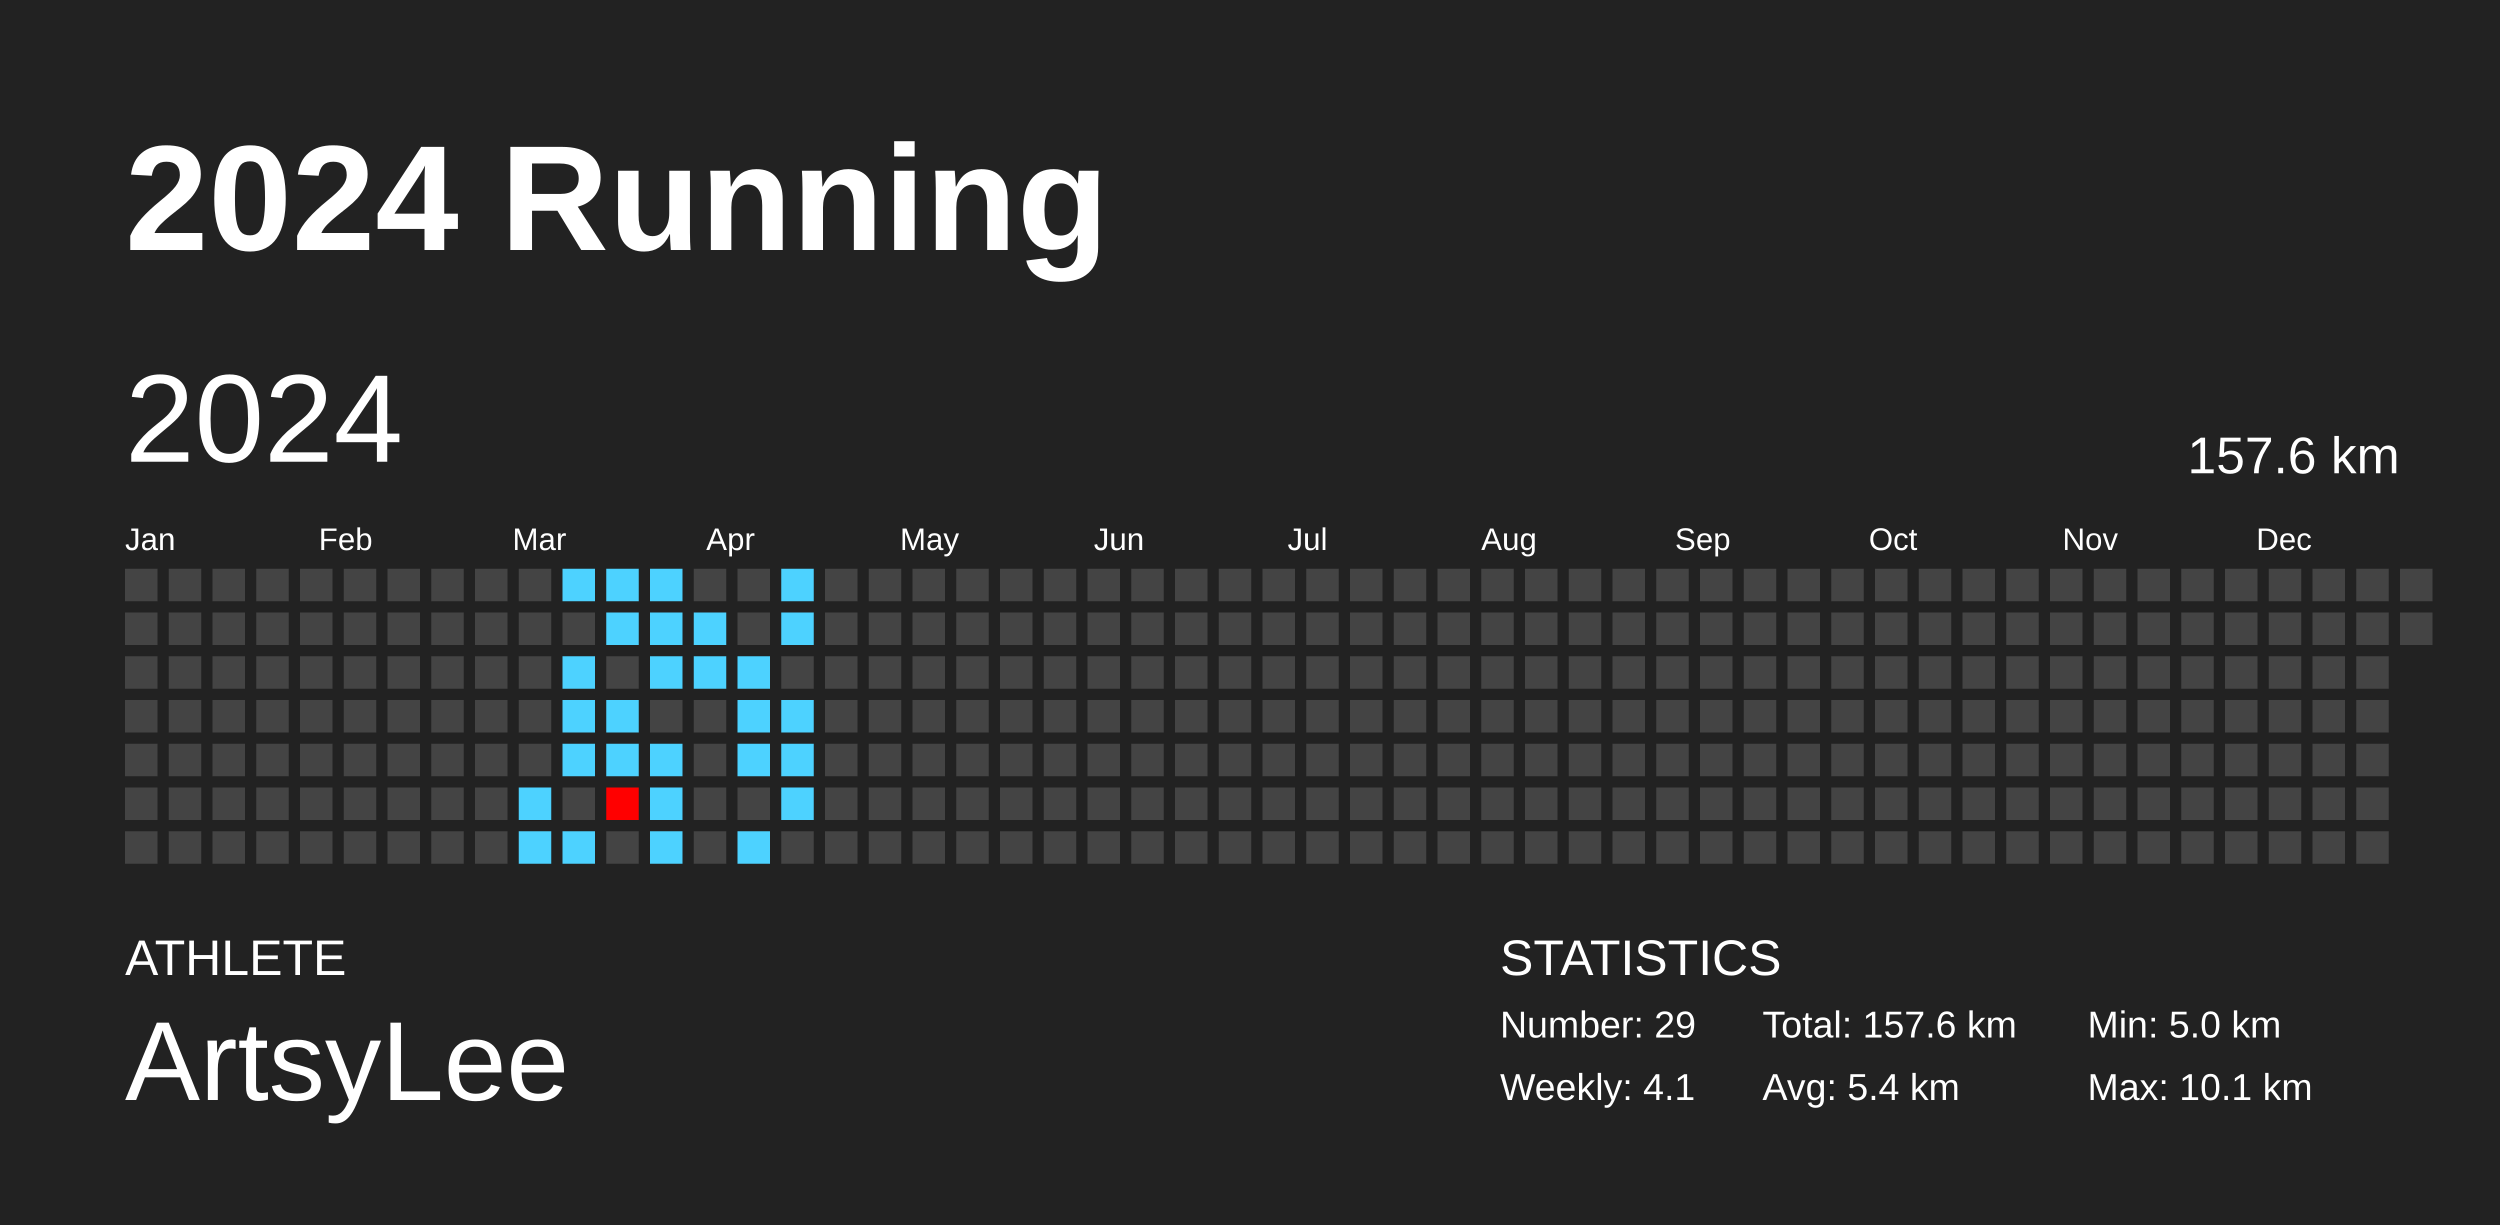
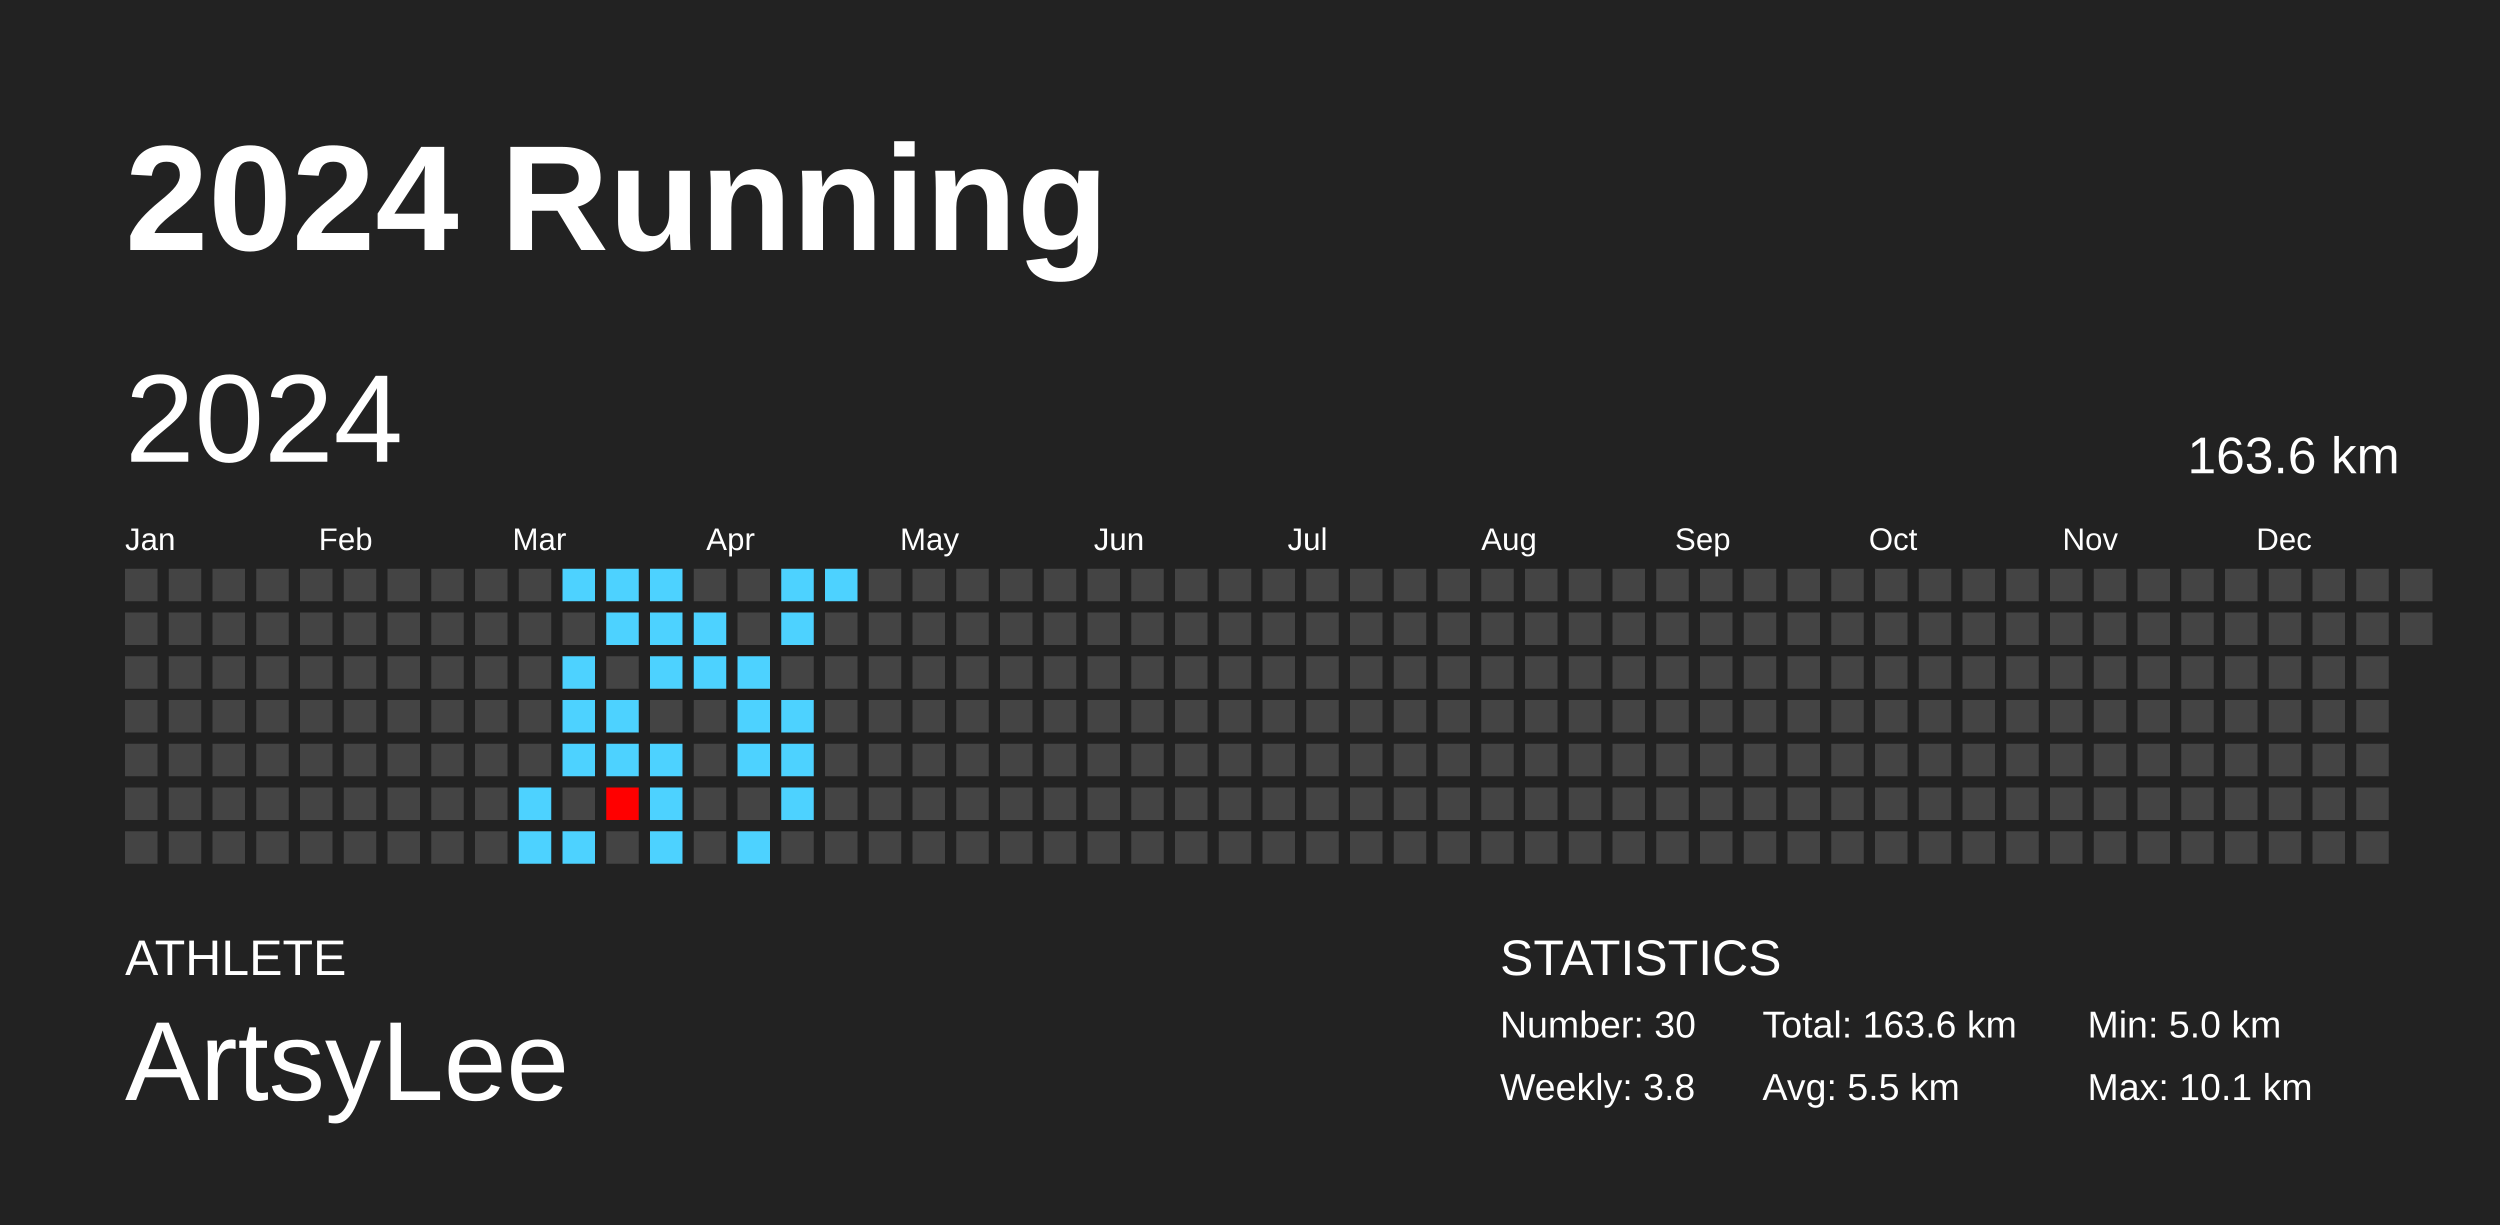
<svg xmlns="http://www.w3.org/2000/svg" baseProfile="full" height="98mm" version="1.1" viewBox="0,0,200,98" width="200mm">
  <defs />
  <rect fill="#222222" height="98" width="200" x="0" y="0" />
  <text fill="#FFFFFF" style="font-size:12px; font-family:Arial; font-weight:bold;" x="10" y="20">2024 Running</text>
  <text fill="#FFFFFF" style="font-size:4px; font-family:Arial" x="10" y="78">ATHLETE</text>
  <text fill="#FFFFFF" style="font-size:9px; font-family:Arial" x="10" y="88">ArtsyLee</text>
  <text fill="#FFFFFF" style="font-size:4px; font-family:Arial" x="120" y="78">STATISTICS</text>
-   <text fill="#FFFFFF" style="font-size:3px; font-family:Arial" x="120" y="83">Number: 29</text>
-   <text fill="#FFFFFF" style="font-size:3px; font-family:Arial" x="120" y="88">Weekly: 4.1</text>
-   <text fill="#FFFFFF" style="font-size:3px; font-family:Arial" x="141" y="83">Total: 157.6 km</text>
-   <text fill="#FFFFFF" style="font-size:3px; font-family:Arial" x="141" y="88">Avg: 5.4 km</text>
+   <text fill="#FFFFFF" style="font-size:3px; font-family:Arial" x="120" y="83">Number: 30</text>
+   <text fill="#FFFFFF" style="font-size:3px; font-family:Arial" x="120" y="88">Weekly: 3.8</text>
+   <text fill="#FFFFFF" style="font-size:3px; font-family:Arial" x="141" y="83">Total: 163.6 km</text>
+   <text fill="#FFFFFF" style="font-size:3px; font-family:Arial" x="141" y="88">Avg: 5.5 km</text>
  <text fill="#FFFFFF" style="font-size:3px; font-family:Arial" x="167" y="83">Min: 5.0 km</text>
  <text fill="#FFFFFF" style="font-size:3px; font-family:Arial" x="167" y="88">Max: 10.1 km</text>
  <text dominant-baseline="hanging" fill="#FFFFFF" style="font-size:10.0px; font-family:Arial;" x="10" y="30">2024</text>
-   <text dominant-baseline="hanging" fill="#FFFFFF" style="font-size:4.125px; font-family:Arial;" x="175" y="35">157.6 km</text>
+   <text dominant-baseline="hanging" fill="#FFFFFF" style="font-size:4.125px; font-family:Arial;" x="175" y="35">163.6 km</text>
  <text fill="#FFFFFF" style="font-size:2.5px; font-family:Arial" x="10.0" y="44">Jan</text>
  <text fill="#FFFFFF" style="font-size:2.5px; font-family:Arial" x="25.5" y="44">Feb</text>
  <text fill="#FFFFFF" style="font-size:2.5px; font-family:Arial" x="41.0" y="44">Mar</text>
  <text fill="#FFFFFF" style="font-size:2.5px; font-family:Arial" x="56.5" y="44">Apr</text>
  <text fill="#FFFFFF" style="font-size:2.5px; font-family:Arial" x="72.0" y="44">May</text>
  <text fill="#FFFFFF" style="font-size:2.5px; font-family:Arial" x="87.5" y="44">Jun</text>
  <text fill="#FFFFFF" style="font-size:2.5px; font-family:Arial" x="103.0" y="44">Jul</text>
  <text fill="#FFFFFF" style="font-size:2.5px; font-family:Arial" x="118.5" y="44">Aug</text>
  <text fill="#FFFFFF" style="font-size:2.5px; font-family:Arial" x="134.0" y="44">Sep</text>
  <text fill="#FFFFFF" style="font-size:2.5px; font-family:Arial" x="149.5" y="44">Oct</text>
  <text fill="#FFFFFF" style="font-size:2.5px; font-family:Arial" x="165.0" y="44">Nov</text>
  <text fill="#FFFFFF" style="font-size:2.5px; font-family:Arial" x="180.5" y="44">Dec</text>
  <rect fill="#444444" height="2.6" width="2.6" x="10.0" y="45.5" />
  <rect fill="#444444" height="2.6" width="2.6" x="10.0" y="49.0" />
  <rect fill="#444444" height="2.6" width="2.6" x="10.0" y="52.5" />
  <rect fill="#444444" height="2.6" width="2.6" x="10.0" y="56.0" />
  <rect fill="#444444" height="2.6" width="2.6" x="10.0" y="59.5" />
  <rect fill="#444444" height="2.6" width="2.6" x="10.0" y="63.0" />
  <rect fill="#444444" height="2.6" width="2.6" x="10.0" y="66.5" />
  <rect fill="#444444" height="2.6" width="2.6" x="13.5" y="45.5" />
  <rect fill="#444444" height="2.6" width="2.6" x="13.5" y="49.0" />
  <rect fill="#444444" height="2.6" width="2.6" x="13.5" y="52.5" />
  <rect fill="#444444" height="2.6" width="2.6" x="13.5" y="56.0" />
  <rect fill="#444444" height="2.6" width="2.6" x="13.5" y="59.5" />
  <rect fill="#444444" height="2.6" width="2.6" x="13.5" y="63.0" />
  <rect fill="#444444" height="2.6" width="2.6" x="13.5" y="66.5" />
  <rect fill="#444444" height="2.6" width="2.6" x="17.0" y="45.5" />
  <rect fill="#444444" height="2.6" width="2.6" x="17.0" y="49.0" />
  <rect fill="#444444" height="2.6" width="2.6" x="17.0" y="52.5" />
  <rect fill="#444444" height="2.6" width="2.6" x="17.0" y="56.0" />
  <rect fill="#444444" height="2.6" width="2.6" x="17.0" y="59.5" />
  <rect fill="#444444" height="2.6" width="2.6" x="17.0" y="63.0" />
  <rect fill="#444444" height="2.6" width="2.6" x="17.0" y="66.5" />
  <rect fill="#444444" height="2.6" width="2.6" x="20.5" y="45.5" />
  <rect fill="#444444" height="2.6" width="2.6" x="20.5" y="49.0" />
  <rect fill="#444444" height="2.6" width="2.6" x="20.5" y="52.5" />
  <rect fill="#444444" height="2.6" width="2.6" x="20.5" y="56.0" />
  <rect fill="#444444" height="2.6" width="2.6" x="20.5" y="59.5" />
  <rect fill="#444444" height="2.6" width="2.6" x="20.5" y="63.0" />
  <rect fill="#444444" height="2.6" width="2.6" x="20.5" y="66.5" />
  <rect fill="#444444" height="2.6" width="2.6" x="24.0" y="45.5" />
  <rect fill="#444444" height="2.6" width="2.6" x="24.0" y="49.0" />
  <rect fill="#444444" height="2.6" width="2.6" x="24.0" y="52.5" />
  <rect fill="#444444" height="2.6" width="2.6" x="24.0" y="56.0" />
  <rect fill="#444444" height="2.6" width="2.6" x="24.0" y="59.5" />
  <rect fill="#444444" height="2.6" width="2.6" x="24.0" y="63.0" />
  <rect fill="#444444" height="2.6" width="2.6" x="24.0" y="66.5" />
  <rect fill="#444444" height="2.6" width="2.6" x="27.5" y="45.5" />
  <rect fill="#444444" height="2.6" width="2.6" x="27.5" y="49.0" />
  <rect fill="#444444" height="2.6" width="2.6" x="27.5" y="52.5" />
  <rect fill="#444444" height="2.6" width="2.6" x="27.5" y="56.0" />
  <rect fill="#444444" height="2.6" width="2.6" x="27.5" y="59.5" />
  <rect fill="#444444" height="2.6" width="2.6" x="27.5" y="63.0" />
  <rect fill="#444444" height="2.6" width="2.6" x="27.5" y="66.5" />
  <rect fill="#444444" height="2.6" width="2.6" x="31.0" y="45.5" />
  <rect fill="#444444" height="2.6" width="2.6" x="31.0" y="49.0" />
  <rect fill="#444444" height="2.6" width="2.6" x="31.0" y="52.5" />
  <rect fill="#444444" height="2.6" width="2.6" x="31.0" y="56.0" />
  <rect fill="#444444" height="2.6" width="2.6" x="31.0" y="59.5" />
  <rect fill="#444444" height="2.6" width="2.6" x="31.0" y="63.0" />
  <rect fill="#444444" height="2.6" width="2.6" x="31.0" y="66.5" />
  <rect fill="#444444" height="2.6" width="2.6" x="34.5" y="45.5" />
  <rect fill="#444444" height="2.6" width="2.6" x="34.5" y="49.0" />
  <rect fill="#444444" height="2.6" width="2.6" x="34.5" y="52.5" />
  <rect fill="#444444" height="2.6" width="2.6" x="34.5" y="56.0" />
  <rect fill="#444444" height="2.6" width="2.6" x="34.5" y="59.5" />
  <rect fill="#444444" height="2.6" width="2.6" x="34.5" y="63.0" />
  <rect fill="#444444" height="2.6" width="2.6" x="34.5" y="66.5" />
  <rect fill="#444444" height="2.6" width="2.6" x="38.0" y="45.5" />
  <rect fill="#444444" height="2.6" width="2.6" x="38.0" y="49.0" />
  <rect fill="#444444" height="2.6" width="2.6" x="38.0" y="52.5" />
  <rect fill="#444444" height="2.6" width="2.6" x="38.0" y="56.0" />
  <rect fill="#444444" height="2.6" width="2.6" x="38.0" y="59.5" />
  <rect fill="#444444" height="2.6" width="2.6" x="38.0" y="63.0" />
  <rect fill="#444444" height="2.6" width="2.6" x="38.0" y="66.5" />
  <rect fill="#444444" height="2.6" width="2.6" x="41.5" y="45.5" />
  <rect fill="#444444" height="2.6" width="2.6" x="41.5" y="49.0" />
  <rect fill="#444444" height="2.6" width="2.6" x="41.5" y="52.5" />
  <rect fill="#444444" height="2.6" width="2.6" x="41.5" y="56.0" />
  <rect fill="#444444" height="2.6" width="2.6" x="41.5" y="59.5" />
  <rect fill="#4dd2ff" height="2.6" width="2.6" x="41.5" y="63.0" />
  <rect fill="#4dd2ff" height="2.6" width="2.6" x="41.5" y="66.5" />
  <rect fill="#4dd2ff" height="2.6" width="2.6" x="45.0" y="45.5" />
  <rect fill="#444444" height="2.6" width="2.6" x="45.0" y="49.0" />
  <rect fill="#4dd2ff" height="2.6" width="2.6" x="45.0" y="52.5" />
  <rect fill="#4dd2ff" height="2.6" width="2.6" x="45.0" y="56.0" />
  <rect fill="#4dd2ff" height="2.6" width="2.6" x="45.0" y="59.5" />
  <rect fill="#444444" height="2.6" width="2.6" x="45.0" y="63.0" />
  <rect fill="#4dd2ff" height="2.6" width="2.6" x="45.0" y="66.5" />
  <rect fill="#4dd2ff" height="2.6" width="2.6" x="48.5" y="45.5" />
  <rect fill="#4dd2ff" height="2.6" width="2.6" x="48.5" y="49.0" />
  <rect fill="#444444" height="2.6" width="2.6" x="48.5" y="52.5" />
  <rect fill="#4dd2ff" height="2.6" width="2.6" x="48.5" y="56.0" />
  <rect fill="#4dd2ff" height="2.6" width="2.6" x="48.5" y="59.5" />
  <rect fill="#ff0000" height="2.6" width="2.6" x="48.5" y="63.0" />
  <rect fill="#444444" height="2.6" width="2.6" x="48.5" y="66.5" />
  <rect fill="#4dd2ff" height="2.6" width="2.6" x="52.0" y="45.5" />
  <rect fill="#4dd2ff" height="2.6" width="2.6" x="52.0" y="49.0" />
  <rect fill="#4dd2ff" height="2.6" width="2.6" x="52.0" y="52.5" />
  <rect fill="#444444" height="2.6" width="2.6" x="52.0" y="56.0" />
  <rect fill="#4dd2ff" height="2.6" width="2.6" x="52.0" y="59.5" />
  <rect fill="#4dd2ff" height="2.6" width="2.6" x="52.0" y="63.0" />
  <rect fill="#4dd2ff" height="2.6" width="2.6" x="52.0" y="66.5" />
  <rect fill="#444444" height="2.6" width="2.6" x="55.5" y="45.5" />
  <rect fill="#4dd2ff" height="2.6" width="2.6" x="55.5" y="49.0" />
  <rect fill="#4dd2ff" height="2.6" width="2.6" x="55.5" y="52.5" />
  <rect fill="#444444" height="2.6" width="2.6" x="55.5" y="56.0" />
  <rect fill="#444444" height="2.6" width="2.6" x="55.5" y="59.5" />
  <rect fill="#444444" height="2.6" width="2.6" x="55.5" y="63.0" />
  <rect fill="#444444" height="2.6" width="2.6" x="55.5" y="66.5" />
  <rect fill="#444444" height="2.6" width="2.6" x="59.0" y="45.5" />
  <rect fill="#444444" height="2.6" width="2.6" x="59.0" y="49.0" />
  <rect fill="#4dd2ff" height="2.6" width="2.6" x="59.0" y="52.5" />
  <rect fill="#4dd2ff" height="2.6" width="2.6" x="59.0" y="56.0" />
  <rect fill="#4dd2ff" height="2.6" width="2.6" x="59.0" y="59.5" />
  <rect fill="#444444" height="2.6" width="2.6" x="59.0" y="63.0" />
  <rect fill="#4dd2ff" height="2.6" width="2.6" x="59.0" y="66.5" />
  <rect fill="#4dd2ff" height="2.6" width="2.6" x="62.5" y="45.5" />
  <rect fill="#4dd2ff" height="2.6" width="2.6" x="62.5" y="49.0" />
  <rect fill="#444444" height="2.6" width="2.6" x="62.5" y="52.5" />
  <rect fill="#4dd2ff" height="2.6" width="2.6" x="62.5" y="56.0" />
  <rect fill="#4dd2ff" height="2.6" width="2.6" x="62.5" y="59.5" />
  <rect fill="#4dd2ff" height="2.6" width="2.6" x="62.5" y="63.0" />
  <rect fill="#444444" height="2.6" width="2.6" x="62.5" y="66.5" />
-   <rect fill="#444444" height="2.6" width="2.6" x="66.0" y="45.5" />
+   <rect fill="#4dd2ff" height="2.6" width="2.6" x="66.0" y="45.5" />
  <rect fill="#444444" height="2.6" width="2.6" x="66.0" y="49.0" />
  <rect fill="#444444" height="2.6" width="2.6" x="66.0" y="52.5" />
  <rect fill="#444444" height="2.6" width="2.6" x="66.0" y="56.0" />
  <rect fill="#444444" height="2.6" width="2.6" x="66.0" y="59.5" />
  <rect fill="#444444" height="2.6" width="2.6" x="66.0" y="63.0" />
  <rect fill="#444444" height="2.6" width="2.6" x="66.0" y="66.5" />
  <rect fill="#444444" height="2.6" width="2.6" x="69.5" y="45.5" />
  <rect fill="#444444" height="2.6" width="2.6" x="69.5" y="49.0" />
  <rect fill="#444444" height="2.6" width="2.6" x="69.5" y="52.5" />
  <rect fill="#444444" height="2.6" width="2.6" x="69.5" y="56.0" />
  <rect fill="#444444" height="2.6" width="2.6" x="69.5" y="59.5" />
  <rect fill="#444444" height="2.6" width="2.6" x="69.5" y="63.0" />
  <rect fill="#444444" height="2.6" width="2.6" x="69.5" y="66.5" />
  <rect fill="#444444" height="2.6" width="2.6" x="73.0" y="45.5" />
  <rect fill="#444444" height="2.6" width="2.6" x="73.0" y="49.0" />
  <rect fill="#444444" height="2.6" width="2.6" x="73.0" y="52.5" />
  <rect fill="#444444" height="2.6" width="2.6" x="73.0" y="56.0" />
  <rect fill="#444444" height="2.6" width="2.6" x="73.0" y="59.5" />
  <rect fill="#444444" height="2.6" width="2.6" x="73.0" y="63.0" />
  <rect fill="#444444" height="2.6" width="2.6" x="73.0" y="66.5" />
  <rect fill="#444444" height="2.6" width="2.6" x="76.5" y="45.5" />
  <rect fill="#444444" height="2.6" width="2.6" x="76.5" y="49.0" />
  <rect fill="#444444" height="2.6" width="2.6" x="76.5" y="52.5" />
  <rect fill="#444444" height="2.6" width="2.6" x="76.5" y="56.0" />
  <rect fill="#444444" height="2.6" width="2.6" x="76.5" y="59.5" />
  <rect fill="#444444" height="2.6" width="2.6" x="76.5" y="63.0" />
  <rect fill="#444444" height="2.6" width="2.6" x="76.5" y="66.5" />
  <rect fill="#444444" height="2.6" width="2.6" x="80.0" y="45.5" />
  <rect fill="#444444" height="2.6" width="2.6" x="80.0" y="49.0" />
  <rect fill="#444444" height="2.6" width="2.6" x="80.0" y="52.5" />
  <rect fill="#444444" height="2.6" width="2.6" x="80.0" y="56.0" />
  <rect fill="#444444" height="2.6" width="2.6" x="80.0" y="59.5" />
  <rect fill="#444444" height="2.6" width="2.6" x="80.0" y="63.0" />
  <rect fill="#444444" height="2.6" width="2.6" x="80.0" y="66.5" />
  <rect fill="#444444" height="2.6" width="2.6" x="83.5" y="45.5" />
  <rect fill="#444444" height="2.6" width="2.6" x="83.5" y="49.0" />
  <rect fill="#444444" height="2.6" width="2.6" x="83.5" y="52.5" />
  <rect fill="#444444" height="2.6" width="2.6" x="83.5" y="56.0" />
  <rect fill="#444444" height="2.6" width="2.6" x="83.5" y="59.5" />
  <rect fill="#444444" height="2.6" width="2.6" x="83.5" y="63.0" />
  <rect fill="#444444" height="2.6" width="2.6" x="83.5" y="66.5" />
  <rect fill="#444444" height="2.6" width="2.6" x="87.0" y="45.5" />
  <rect fill="#444444" height="2.6" width="2.6" x="87.0" y="49.0" />
  <rect fill="#444444" height="2.6" width="2.6" x="87.0" y="52.5" />
  <rect fill="#444444" height="2.6" width="2.6" x="87.0" y="56.0" />
  <rect fill="#444444" height="2.6" width="2.6" x="87.0" y="59.5" />
  <rect fill="#444444" height="2.6" width="2.6" x="87.0" y="63.0" />
  <rect fill="#444444" height="2.6" width="2.6" x="87.0" y="66.5" />
  <rect fill="#444444" height="2.6" width="2.6" x="90.5" y="45.5" />
  <rect fill="#444444" height="2.6" width="2.6" x="90.5" y="49.0" />
  <rect fill="#444444" height="2.6" width="2.6" x="90.5" y="52.5" />
  <rect fill="#444444" height="2.6" width="2.6" x="90.5" y="56.0" />
  <rect fill="#444444" height="2.6" width="2.6" x="90.5" y="59.5" />
  <rect fill="#444444" height="2.6" width="2.6" x="90.5" y="63.0" />
  <rect fill="#444444" height="2.6" width="2.6" x="90.5" y="66.5" />
  <rect fill="#444444" height="2.6" width="2.6" x="94.0" y="45.5" />
  <rect fill="#444444" height="2.6" width="2.6" x="94.0" y="49.0" />
  <rect fill="#444444" height="2.6" width="2.6" x="94.0" y="52.5" />
  <rect fill="#444444" height="2.6" width="2.6" x="94.0" y="56.0" />
  <rect fill="#444444" height="2.6" width="2.6" x="94.0" y="59.5" />
  <rect fill="#444444" height="2.6" width="2.6" x="94.0" y="63.0" />
  <rect fill="#444444" height="2.6" width="2.6" x="94.0" y="66.5" />
  <rect fill="#444444" height="2.6" width="2.6" x="97.5" y="45.5" />
  <rect fill="#444444" height="2.6" width="2.6" x="97.5" y="49.0" />
  <rect fill="#444444" height="2.6" width="2.6" x="97.5" y="52.5" />
  <rect fill="#444444" height="2.6" width="2.6" x="97.5" y="56.0" />
  <rect fill="#444444" height="2.6" width="2.6" x="97.5" y="59.5" />
  <rect fill="#444444" height="2.6" width="2.6" x="97.5" y="63.0" />
  <rect fill="#444444" height="2.6" width="2.6" x="97.5" y="66.5" />
  <rect fill="#444444" height="2.6" width="2.6" x="101.0" y="45.5" />
  <rect fill="#444444" height="2.6" width="2.6" x="101.0" y="49.0" />
  <rect fill="#444444" height="2.6" width="2.6" x="101.0" y="52.5" />
  <rect fill="#444444" height="2.6" width="2.6" x="101.0" y="56.0" />
  <rect fill="#444444" height="2.6" width="2.6" x="101.0" y="59.5" />
  <rect fill="#444444" height="2.6" width="2.6" x="101.0" y="63.0" />
  <rect fill="#444444" height="2.6" width="2.6" x="101.0" y="66.5" />
  <rect fill="#444444" height="2.6" width="2.6" x="104.5" y="45.5" />
  <rect fill="#444444" height="2.6" width="2.6" x="104.5" y="49.0" />
  <rect fill="#444444" height="2.6" width="2.6" x="104.5" y="52.5" />
  <rect fill="#444444" height="2.6" width="2.6" x="104.5" y="56.0" />
  <rect fill="#444444" height="2.6" width="2.6" x="104.5" y="59.5" />
  <rect fill="#444444" height="2.6" width="2.6" x="104.5" y="63.0" />
  <rect fill="#444444" height="2.6" width="2.6" x="104.5" y="66.5" />
  <rect fill="#444444" height="2.6" width="2.6" x="108.0" y="45.5" />
  <rect fill="#444444" height="2.6" width="2.6" x="108.0" y="49.0" />
  <rect fill="#444444" height="2.6" width="2.6" x="108.0" y="52.5" />
  <rect fill="#444444" height="2.6" width="2.6" x="108.0" y="56.0" />
  <rect fill="#444444" height="2.6" width="2.6" x="108.0" y="59.5" />
  <rect fill="#444444" height="2.6" width="2.6" x="108.0" y="63.0" />
  <rect fill="#444444" height="2.6" width="2.6" x="108.0" y="66.5" />
  <rect fill="#444444" height="2.6" width="2.6" x="111.5" y="45.5" />
  <rect fill="#444444" height="2.6" width="2.6" x="111.5" y="49.0" />
  <rect fill="#444444" height="2.6" width="2.6" x="111.5" y="52.5" />
  <rect fill="#444444" height="2.6" width="2.6" x="111.5" y="56.0" />
  <rect fill="#444444" height="2.6" width="2.6" x="111.5" y="59.5" />
  <rect fill="#444444" height="2.6" width="2.6" x="111.5" y="63.0" />
  <rect fill="#444444" height="2.6" width="2.6" x="111.5" y="66.5" />
  <rect fill="#444444" height="2.6" width="2.6" x="115.0" y="45.5" />
  <rect fill="#444444" height="2.6" width="2.6" x="115.0" y="49.0" />
  <rect fill="#444444" height="2.6" width="2.6" x="115.0" y="52.5" />
  <rect fill="#444444" height="2.6" width="2.6" x="115.0" y="56.0" />
  <rect fill="#444444" height="2.6" width="2.6" x="115.0" y="59.5" />
  <rect fill="#444444" height="2.6" width="2.6" x="115.0" y="63.0" />
  <rect fill="#444444" height="2.6" width="2.6" x="115.0" y="66.5" />
  <rect fill="#444444" height="2.6" width="2.6" x="118.5" y="45.5" />
  <rect fill="#444444" height="2.6" width="2.6" x="118.5" y="49.0" />
  <rect fill="#444444" height="2.6" width="2.6" x="118.5" y="52.5" />
  <rect fill="#444444" height="2.6" width="2.6" x="118.5" y="56.0" />
  <rect fill="#444444" height="2.6" width="2.6" x="118.5" y="59.5" />
  <rect fill="#444444" height="2.6" width="2.6" x="118.5" y="63.0" />
  <rect fill="#444444" height="2.6" width="2.6" x="118.5" y="66.5" />
  <rect fill="#444444" height="2.6" width="2.6" x="122.0" y="45.5" />
  <rect fill="#444444" height="2.6" width="2.6" x="122.0" y="49.0" />
  <rect fill="#444444" height="2.6" width="2.6" x="122.0" y="52.5" />
  <rect fill="#444444" height="2.6" width="2.6" x="122.0" y="56.0" />
  <rect fill="#444444" height="2.6" width="2.6" x="122.0" y="59.5" />
  <rect fill="#444444" height="2.6" width="2.6" x="122.0" y="63.0" />
  <rect fill="#444444" height="2.6" width="2.6" x="122.0" y="66.5" />
  <rect fill="#444444" height="2.6" width="2.6" x="125.5" y="45.5" />
  <rect fill="#444444" height="2.6" width="2.6" x="125.5" y="49.0" />
  <rect fill="#444444" height="2.6" width="2.6" x="125.5" y="52.5" />
  <rect fill="#444444" height="2.6" width="2.6" x="125.5" y="56.0" />
  <rect fill="#444444" height="2.6" width="2.6" x="125.5" y="59.5" />
  <rect fill="#444444" height="2.6" width="2.6" x="125.5" y="63.0" />
  <rect fill="#444444" height="2.6" width="2.6" x="125.5" y="66.5" />
  <rect fill="#444444" height="2.6" width="2.6" x="129.0" y="45.5" />
  <rect fill="#444444" height="2.6" width="2.6" x="129.0" y="49.0" />
  <rect fill="#444444" height="2.6" width="2.6" x="129.0" y="52.5" />
  <rect fill="#444444" height="2.6" width="2.6" x="129.0" y="56.0" />
  <rect fill="#444444" height="2.6" width="2.6" x="129.0" y="59.5" />
  <rect fill="#444444" height="2.6" width="2.6" x="129.0" y="63.0" />
  <rect fill="#444444" height="2.6" width="2.6" x="129.0" y="66.5" />
  <rect fill="#444444" height="2.6" width="2.6" x="132.5" y="45.5" />
  <rect fill="#444444" height="2.6" width="2.6" x="132.5" y="49.0" />
  <rect fill="#444444" height="2.6" width="2.6" x="132.5" y="52.5" />
  <rect fill="#444444" height="2.6" width="2.6" x="132.5" y="56.0" />
  <rect fill="#444444" height="2.6" width="2.6" x="132.5" y="59.5" />
  <rect fill="#444444" height="2.6" width="2.6" x="132.5" y="63.0" />
  <rect fill="#444444" height="2.6" width="2.6" x="132.5" y="66.5" />
  <rect fill="#444444" height="2.6" width="2.6" x="136.0" y="45.5" />
  <rect fill="#444444" height="2.6" width="2.6" x="136.0" y="49.0" />
  <rect fill="#444444" height="2.6" width="2.6" x="136.0" y="52.5" />
  <rect fill="#444444" height="2.6" width="2.6" x="136.0" y="56.0" />
  <rect fill="#444444" height="2.6" width="2.6" x="136.0" y="59.5" />
  <rect fill="#444444" height="2.6" width="2.6" x="136.0" y="63.0" />
  <rect fill="#444444" height="2.6" width="2.6" x="136.0" y="66.5" />
  <rect fill="#444444" height="2.6" width="2.6" x="139.5" y="45.5" />
  <rect fill="#444444" height="2.6" width="2.6" x="139.5" y="49.0" />
  <rect fill="#444444" height="2.6" width="2.6" x="139.5" y="52.5" />
  <rect fill="#444444" height="2.6" width="2.6" x="139.5" y="56.0" />
  <rect fill="#444444" height="2.6" width="2.6" x="139.5" y="59.5" />
  <rect fill="#444444" height="2.6" width="2.6" x="139.5" y="63.0" />
  <rect fill="#444444" height="2.6" width="2.6" x="139.5" y="66.5" />
  <rect fill="#444444" height="2.6" width="2.6" x="143.0" y="45.5" />
  <rect fill="#444444" height="2.6" width="2.6" x="143.0" y="49.0" />
  <rect fill="#444444" height="2.6" width="2.6" x="143.0" y="52.5" />
  <rect fill="#444444" height="2.6" width="2.6" x="143.0" y="56.0" />
  <rect fill="#444444" height="2.6" width="2.6" x="143.0" y="59.5" />
  <rect fill="#444444" height="2.6" width="2.6" x="143.0" y="63.0" />
  <rect fill="#444444" height="2.6" width="2.6" x="143.0" y="66.5" />
  <rect fill="#444444" height="2.6" width="2.6" x="146.5" y="45.5" />
  <rect fill="#444444" height="2.6" width="2.6" x="146.5" y="49.0" />
  <rect fill="#444444" height="2.6" width="2.6" x="146.5" y="52.5" />
  <rect fill="#444444" height="2.6" width="2.6" x="146.5" y="56.0" />
  <rect fill="#444444" height="2.6" width="2.6" x="146.5" y="59.5" />
  <rect fill="#444444" height="2.6" width="2.6" x="146.5" y="63.0" />
  <rect fill="#444444" height="2.6" width="2.6" x="146.5" y="66.5" />
  <rect fill="#444444" height="2.6" width="2.6" x="150.0" y="45.5" />
  <rect fill="#444444" height="2.6" width="2.6" x="150.0" y="49.0" />
  <rect fill="#444444" height="2.6" width="2.6" x="150.0" y="52.5" />
  <rect fill="#444444" height="2.6" width="2.6" x="150.0" y="56.0" />
  <rect fill="#444444" height="2.6" width="2.6" x="150.0" y="59.5" />
  <rect fill="#444444" height="2.6" width="2.6" x="150.0" y="63.0" />
  <rect fill="#444444" height="2.6" width="2.6" x="150.0" y="66.5" />
  <rect fill="#444444" height="2.6" width="2.6" x="153.5" y="45.5" />
  <rect fill="#444444" height="2.6" width="2.6" x="153.5" y="49.0" />
  <rect fill="#444444" height="2.6" width="2.6" x="153.5" y="52.5" />
  <rect fill="#444444" height="2.6" width="2.6" x="153.5" y="56.0" />
  <rect fill="#444444" height="2.6" width="2.6" x="153.5" y="59.5" />
  <rect fill="#444444" height="2.6" width="2.6" x="153.5" y="63.0" />
  <rect fill="#444444" height="2.6" width="2.6" x="153.5" y="66.5" />
  <rect fill="#444444" height="2.6" width="2.6" x="157.0" y="45.5" />
  <rect fill="#444444" height="2.6" width="2.6" x="157.0" y="49.0" />
  <rect fill="#444444" height="2.6" width="2.6" x="157.0" y="52.5" />
  <rect fill="#444444" height="2.6" width="2.6" x="157.0" y="56.0" />
  <rect fill="#444444" height="2.6" width="2.6" x="157.0" y="59.5" />
  <rect fill="#444444" height="2.6" width="2.6" x="157.0" y="63.0" />
  <rect fill="#444444" height="2.6" width="2.6" x="157.0" y="66.5" />
  <rect fill="#444444" height="2.6" width="2.6" x="160.5" y="45.5" />
  <rect fill="#444444" height="2.6" width="2.6" x="160.5" y="49.0" />
  <rect fill="#444444" height="2.6" width="2.6" x="160.5" y="52.5" />
  <rect fill="#444444" height="2.6" width="2.6" x="160.5" y="56.0" />
  <rect fill="#444444" height="2.6" width="2.6" x="160.5" y="59.5" />
  <rect fill="#444444" height="2.6" width="2.6" x="160.5" y="63.0" />
  <rect fill="#444444" height="2.6" width="2.6" x="160.5" y="66.5" />
  <rect fill="#444444" height="2.6" width="2.6" x="164.0" y="45.5" />
  <rect fill="#444444" height="2.6" width="2.6" x="164.0" y="49.0" />
  <rect fill="#444444" height="2.6" width="2.6" x="164.0" y="52.5" />
  <rect fill="#444444" height="2.6" width="2.6" x="164.0" y="56.0" />
  <rect fill="#444444" height="2.6" width="2.6" x="164.0" y="59.5" />
  <rect fill="#444444" height="2.6" width="2.6" x="164.0" y="63.0" />
  <rect fill="#444444" height="2.6" width="2.6" x="164.0" y="66.5" />
  <rect fill="#444444" height="2.6" width="2.6" x="167.5" y="45.5" />
  <rect fill="#444444" height="2.6" width="2.6" x="167.5" y="49.0" />
  <rect fill="#444444" height="2.6" width="2.6" x="167.5" y="52.5" />
  <rect fill="#444444" height="2.6" width="2.6" x="167.5" y="56.0" />
  <rect fill="#444444" height="2.6" width="2.6" x="167.5" y="59.5" />
  <rect fill="#444444" height="2.6" width="2.6" x="167.5" y="63.0" />
  <rect fill="#444444" height="2.6" width="2.6" x="167.5" y="66.5" />
  <rect fill="#444444" height="2.6" width="2.6" x="171.0" y="45.5" />
  <rect fill="#444444" height="2.6" width="2.6" x="171.0" y="49.0" />
  <rect fill="#444444" height="2.6" width="2.6" x="171.0" y="52.5" />
  <rect fill="#444444" height="2.6" width="2.6" x="171.0" y="56.0" />
  <rect fill="#444444" height="2.6" width="2.6" x="171.0" y="59.5" />
  <rect fill="#444444" height="2.6" width="2.6" x="171.0" y="63.0" />
  <rect fill="#444444" height="2.6" width="2.6" x="171.0" y="66.5" />
  <rect fill="#444444" height="2.6" width="2.6" x="174.5" y="45.5" />
  <rect fill="#444444" height="2.6" width="2.6" x="174.5" y="49.0" />
  <rect fill="#444444" height="2.6" width="2.6" x="174.5" y="52.5" />
  <rect fill="#444444" height="2.6" width="2.6" x="174.5" y="56.0" />
  <rect fill="#444444" height="2.6" width="2.6" x="174.5" y="59.5" />
  <rect fill="#444444" height="2.6" width="2.6" x="174.5" y="63.0" />
  <rect fill="#444444" height="2.6" width="2.6" x="174.5" y="66.5" />
  <rect fill="#444444" height="2.6" width="2.6" x="178.0" y="45.5" />
  <rect fill="#444444" height="2.6" width="2.6" x="178.0" y="49.0" />
  <rect fill="#444444" height="2.6" width="2.6" x="178.0" y="52.5" />
  <rect fill="#444444" height="2.6" width="2.6" x="178.0" y="56.0" />
  <rect fill="#444444" height="2.6" width="2.6" x="178.0" y="59.5" />
  <rect fill="#444444" height="2.6" width="2.6" x="178.0" y="63.0" />
  <rect fill="#444444" height="2.6" width="2.6" x="178.0" y="66.5" />
  <rect fill="#444444" height="2.6" width="2.6" x="181.5" y="45.5" />
  <rect fill="#444444" height="2.6" width="2.6" x="181.5" y="49.0" />
  <rect fill="#444444" height="2.6" width="2.6" x="181.5" y="52.5" />
  <rect fill="#444444" height="2.6" width="2.6" x="181.5" y="56.0" />
  <rect fill="#444444" height="2.6" width="2.6" x="181.5" y="59.5" />
  <rect fill="#444444" height="2.6" width="2.6" x="181.5" y="63.0" />
  <rect fill="#444444" height="2.6" width="2.6" x="181.5" y="66.5" />
  <rect fill="#444444" height="2.6" width="2.6" x="185.0" y="45.5" />
  <rect fill="#444444" height="2.6" width="2.6" x="185.0" y="49.0" />
  <rect fill="#444444" height="2.6" width="2.6" x="185.0" y="52.5" />
  <rect fill="#444444" height="2.6" width="2.6" x="185.0" y="56.0" />
  <rect fill="#444444" height="2.6" width="2.6" x="185.0" y="59.5" />
  <rect fill="#444444" height="2.6" width="2.6" x="185.0" y="63.0" />
  <rect fill="#444444" height="2.6" width="2.6" x="185.0" y="66.5" />
  <rect fill="#444444" height="2.6" width="2.6" x="188.5" y="45.5" />
  <rect fill="#444444" height="2.6" width="2.6" x="188.5" y="49.0" />
  <rect fill="#444444" height="2.6" width="2.6" x="188.5" y="52.5" />
  <rect fill="#444444" height="2.6" width="2.6" x="188.5" y="56.0" />
  <rect fill="#444444" height="2.6" width="2.6" x="188.5" y="59.5" />
  <rect fill="#444444" height="2.6" width="2.6" x="188.5" y="63.0" />
  <rect fill="#444444" height="2.6" width="2.6" x="188.5" y="66.5" />
  <rect fill="#444444" height="2.6" width="2.6" x="192.0" y="45.5" />
  <rect fill="#444444" height="2.6" width="2.6" x="192.0" y="49.0" />
</svg>
